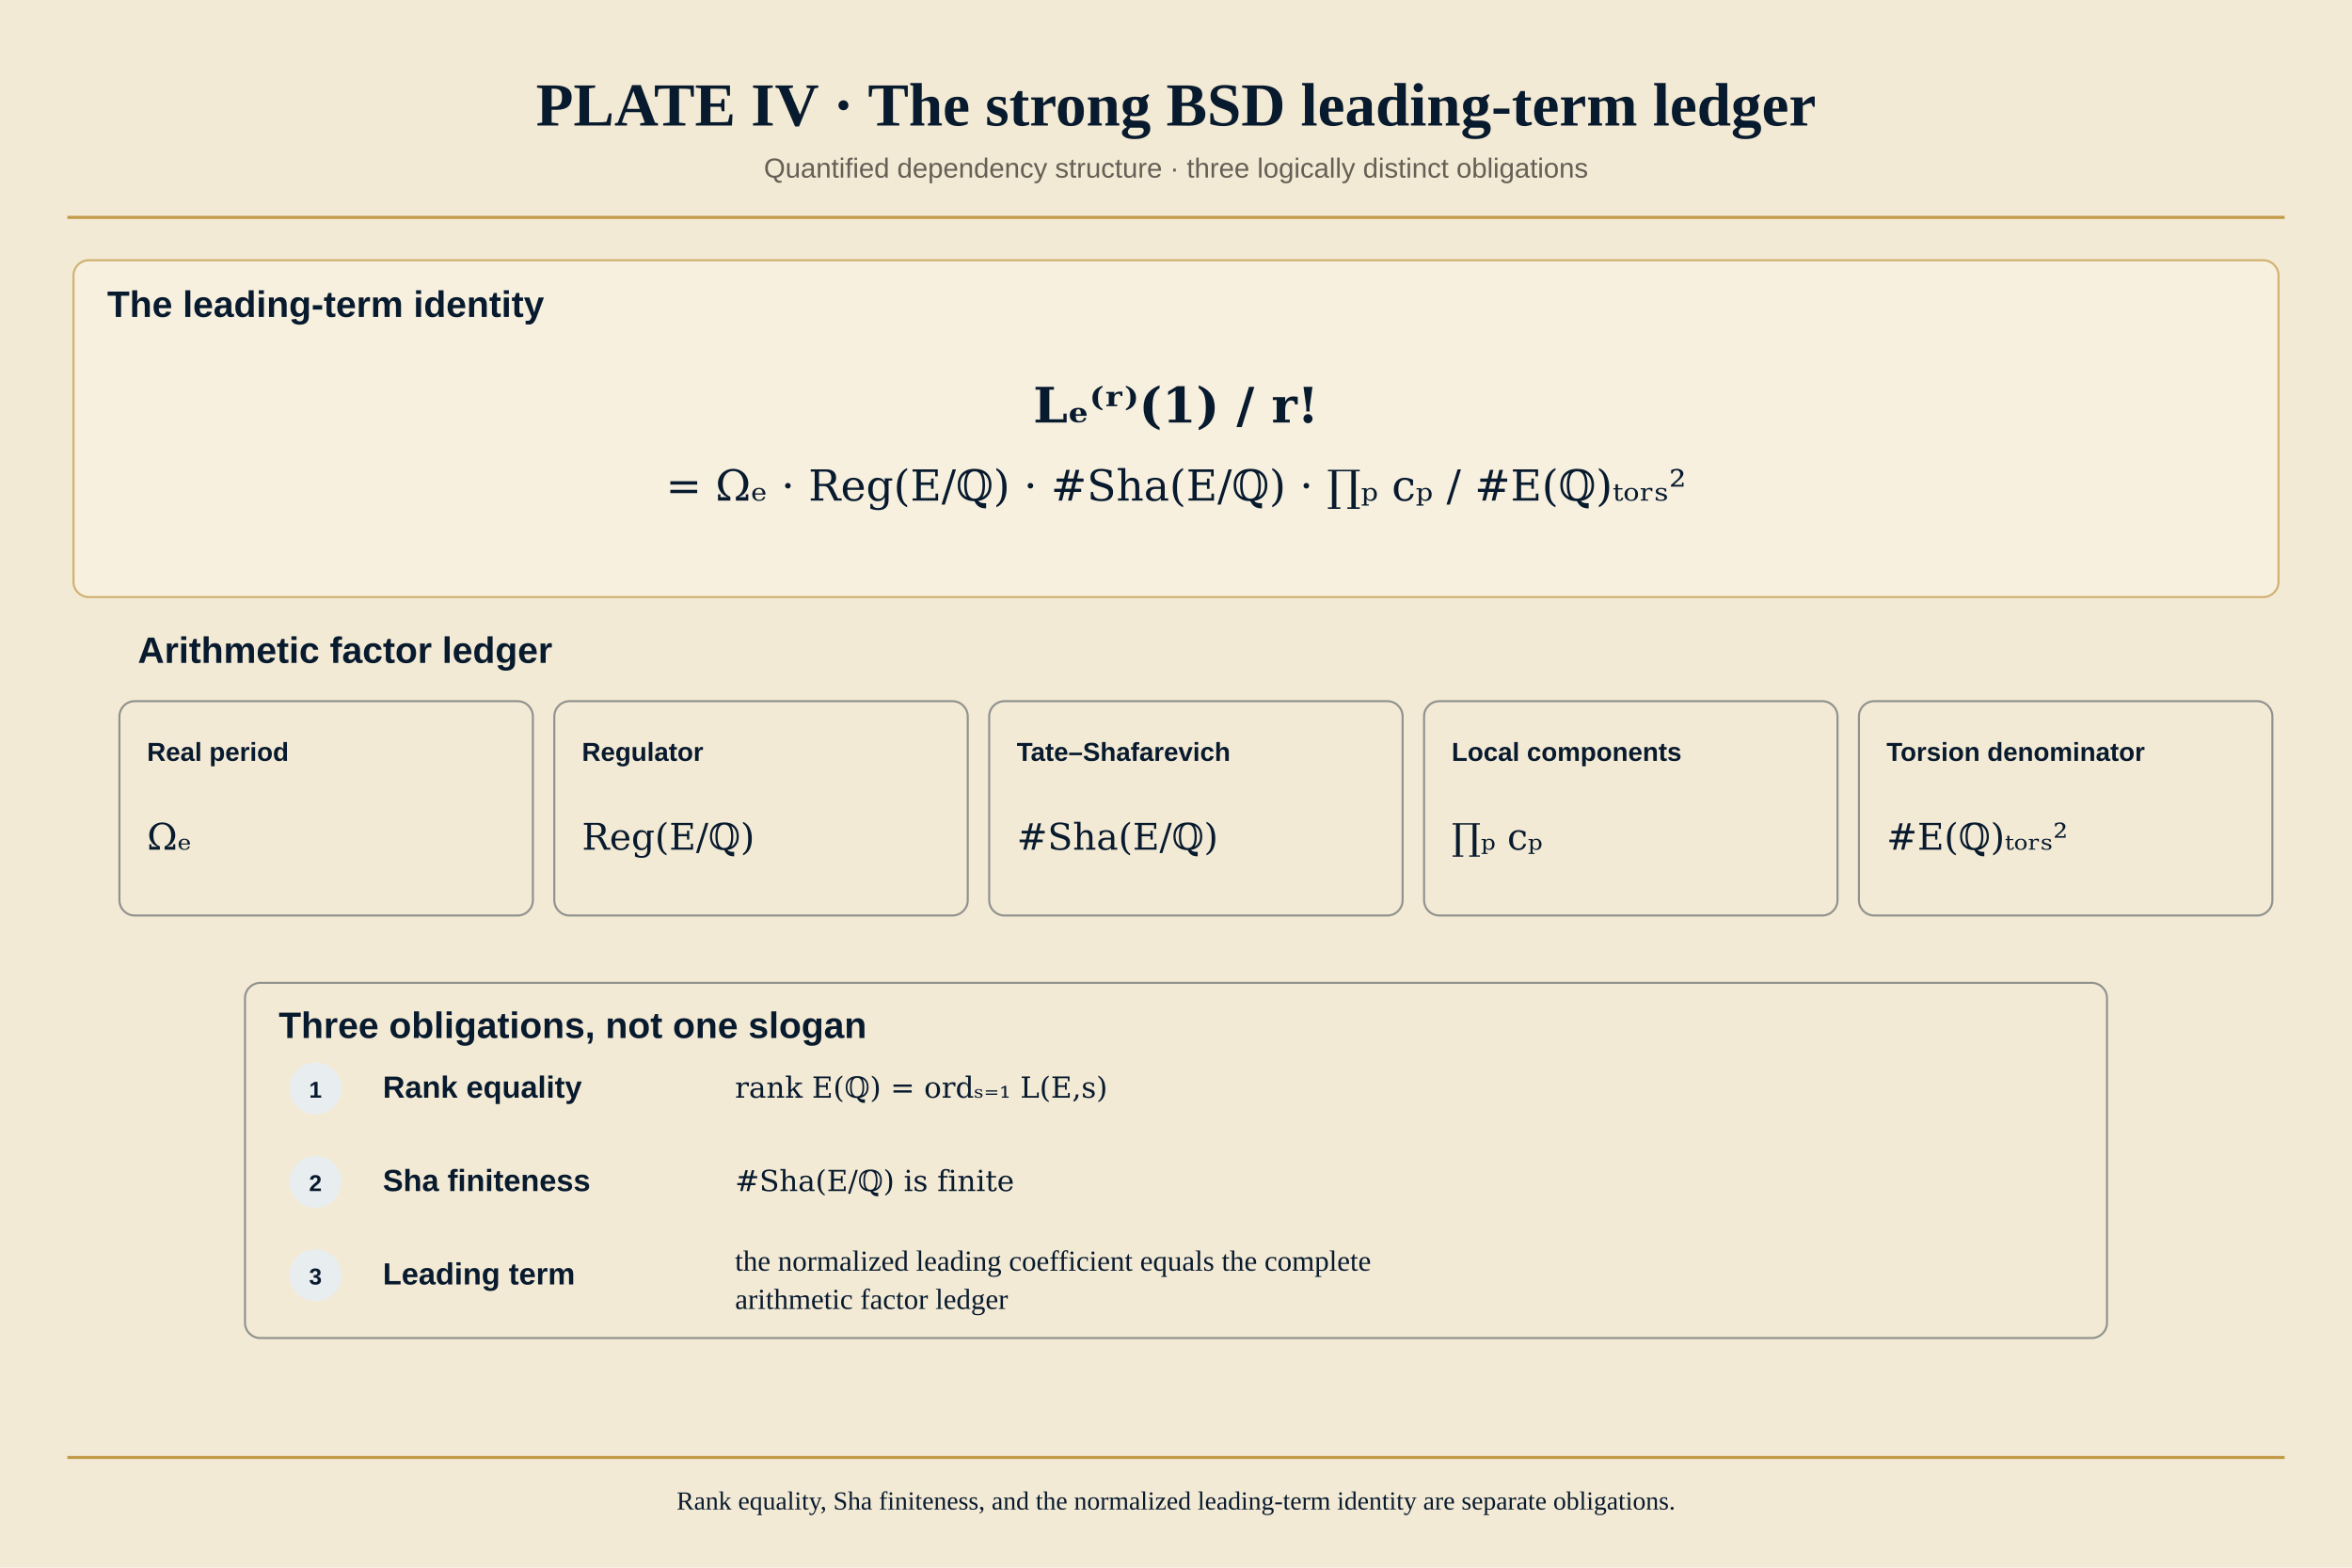
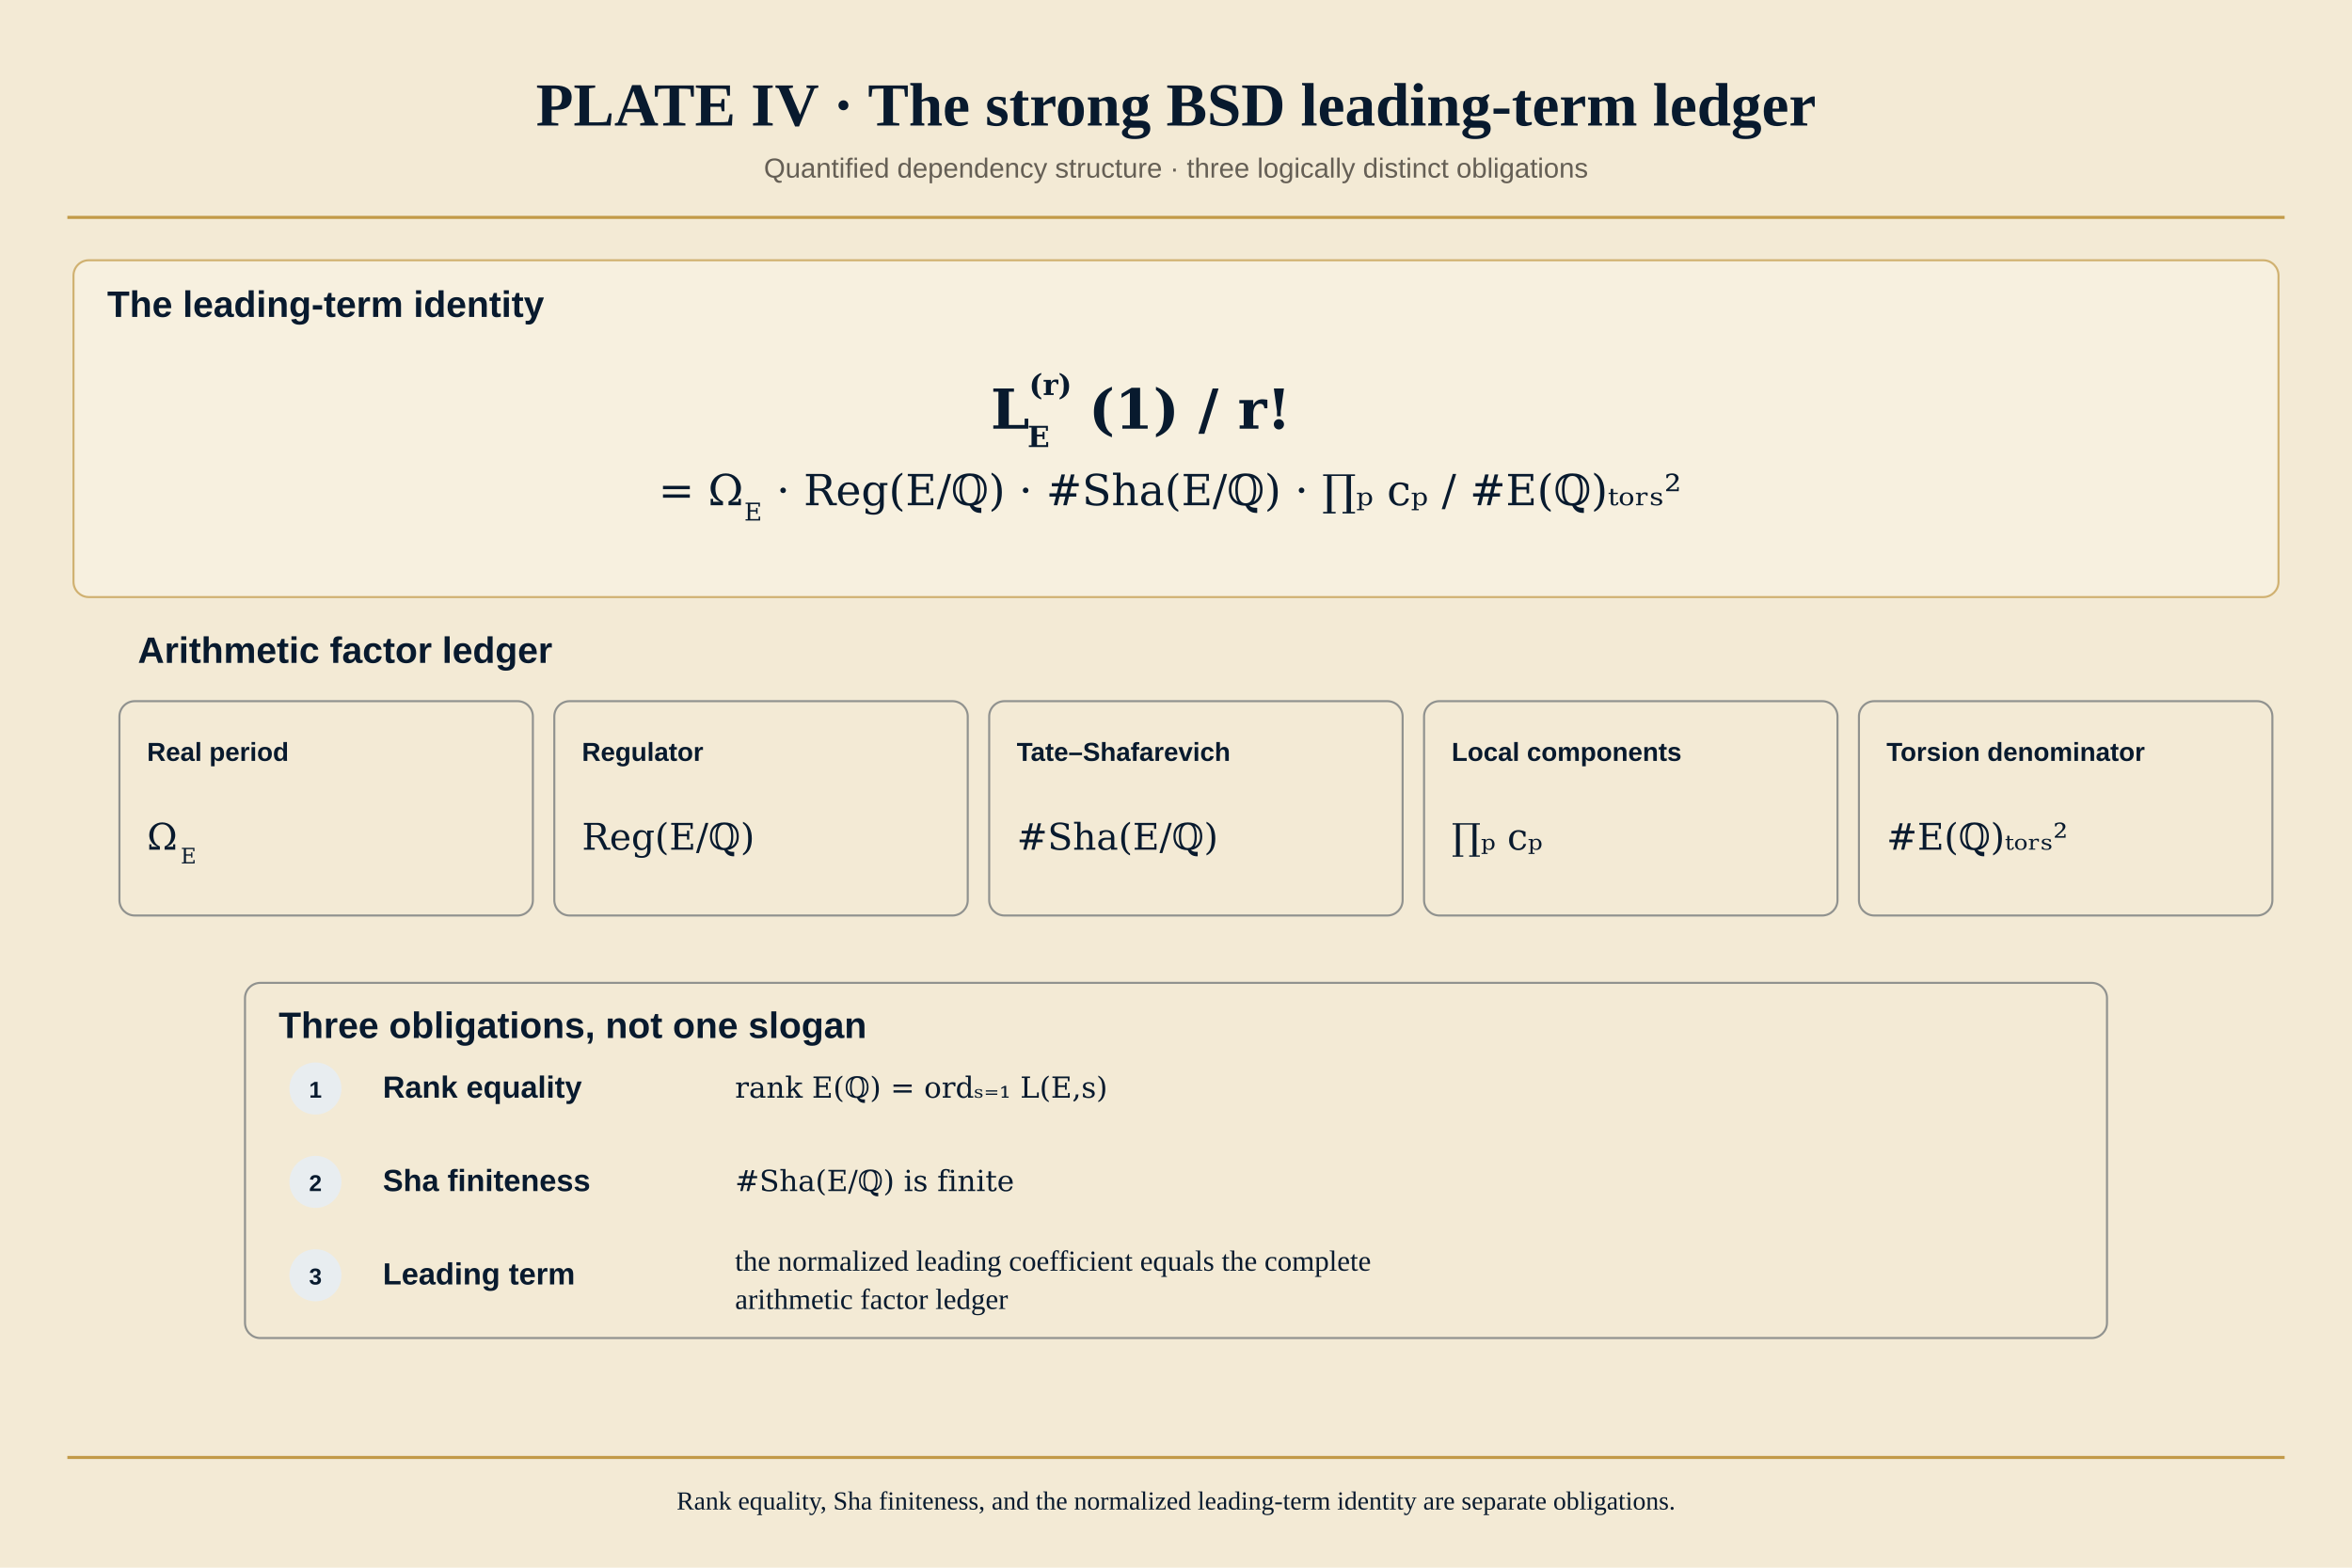
<svg xmlns="http://www.w3.org/2000/svg" viewBox="0 0 1536 1024" role="img" aria-labelledby="title desc" shape-rendering="geometricPrecision">
  <rect width="1536" height="1024" fill="#f3ead5" />
  <style>
.serif{font-family:Georgia,"Times New Roman",serif;fill:#081a2e}
.sans{font-family:Arial,Helvetica,sans-serif;fill:#081a2e}
.math{font-family:"Cambria Math","DejaVu Serif","Times New Roman",serif;fill:#081a2e}
.muted{fill:#655f55}
.rule{stroke:#c29a48;stroke-width:2}
.panel{fill:#f3ead5;stroke:#081a2e;stroke-opacity:.42;stroke-width:1.35}
.soft{fill:#f7f0df;stroke:#c29a48;stroke-opacity:.72;stroke-width:1.35}
.pale{fill:#e8edf0;stroke:#081a2e;stroke-opacity:.42;stroke-width:1.1}
</style>
  <text x="768" y="82" text-anchor="middle" class="serif" font-size="40" font-weight="700">PLATE IV · The strong BSD leading-term ledger</text>
  <text x="768" y="116" text-anchor="middle" class="sans muted" font-size="18">Quantified dependency structure · three logically distinct obligations</text>
  <path d="M44 142H1492" class="rule" />
  <rect x="48" y="170" width="1440" height="220" rx="10" class="soft" />
  <text x="70" y="207" text-anchor="start" class="sans" font-size="24" font-weight="700">The leading-term identity</text>
-   <text x="768" y="276" text-anchor="middle" class="math" font-size="32" font-weight="700">Lₑ⁽ʳ⁾(1) / r!</text>
-   <text x="768" y="327" text-anchor="middle" class="math" font-size="28">= Ωₑ · Reg(E/ℚ) · #Sha(E/ℚ) · ∏ₚ cₚ / #E(ℚ)ₜₒᵣₛ²</text>
+   <g class="math" font-weight="700" aria-label="L sub E superscript r evaluated at 1, divided by r factorial">
+     <text x="647" y="280" font-size="36">L</text>
+     <text x="671" y="292" font-size="19">E</text>
+     <text x="672" y="258" font-size="19">(r)</text>
+     <text x="711" y="280" font-size="36">(1) / r!</text>
+   </g>
+   <g class="math" aria-label="Omega sub E times regulator times Tate-Shafarevich order times the product of local components, divided by the square of the torsion order">
+     <text x="430" y="330" font-size="28">= Ω</text>
+     <text x="486" y="340" font-size="16">E</text>
+     <text x="507" y="330" font-size="28">· Reg(E/ℚ) · #Sha(E/ℚ) · ∏ₚ cₚ / #E(ℚ)ₜₒᵣₛ²</text>
+   </g>
  <text x="90" y="433" text-anchor="start" class="sans" font-size="24" font-weight="700">Arithmetic factor ledger</text>
  <rect x="78" y="458" width="270" height="140" rx="10" class="panel" />
  <text x="96" y="497" text-anchor="start" class="sans" font-size="17" font-weight="700">Real period</text>
-   <text x="96" y="555" text-anchor="start" class="math" font-size="24">Ωₑ</text>
+   <g class="math" aria-label="Omega sub E">
+     <text x="96" y="555" font-size="24">Ω</text>
+     <text x="118" y="564" font-size="14">E</text>
+   </g>
  <rect x="362" y="458" width="270" height="140" rx="10" class="panel" />
  <text x="380" y="497" text-anchor="start" class="sans" font-size="17" font-weight="700">Regulator</text>
  <text x="380" y="555" text-anchor="start" class="math" font-size="24">Reg(E/ℚ)</text>
  <rect x="646" y="458" width="270" height="140" rx="10" class="panel" />
  <text x="664" y="497" text-anchor="start" class="sans" font-size="17" font-weight="700">Tate–Shafarevich</text>
  <text x="664" y="555" text-anchor="start" class="math" font-size="24">#Sha(E/ℚ)</text>
  <rect x="930" y="458" width="270" height="140" rx="10" class="panel" />
  <text x="948" y="497" text-anchor="start" class="sans" font-size="17" font-weight="700">Local components</text>
  <text x="948" y="555" text-anchor="start" class="math" font-size="24">∏ₚ cₚ</text>
  <rect x="1214" y="458" width="270" height="140" rx="10" class="panel" />
  <text x="1232" y="497" text-anchor="start" class="sans" font-size="17" font-weight="700">Torsion denominator</text>
  <text x="1232" y="555" text-anchor="start" class="math" font-size="24">#E(ℚ)ₜₒᵣₛ²</text>
  <rect x="160" y="642" width="1216" height="232" rx="10" class="panel" />
  <text x="182" y="678" text-anchor="start" class="sans" font-size="24" font-weight="700">Three obligations, not one slogan</text>
  <circle cx="206" cy="711" r="17" fill="#e8edf0" />
  <text x="206" y="717" text-anchor="middle" class="sans" font-size="15" font-weight="700">1</text>
  <text x="250" y="717" text-anchor="start" class="sans" font-size="20" font-weight="700">Rank equality</text>
  <text x="480" y="717" text-anchor="start" class="math" font-size="19">rank E(ℚ) = ordₛ₌₁ L(E,s)</text>
  <circle cx="206" cy="772" r="17" fill="#e8edf0" />
  <text x="206" y="778" text-anchor="middle" class="sans" font-size="15" font-weight="700">2</text>
  <text x="250" y="778" text-anchor="start" class="sans" font-size="20" font-weight="700">Sha finiteness</text>
  <text x="480" y="778" text-anchor="start" class="math" font-size="19">#Sha(E/ℚ) is finite</text>
  <circle cx="206" cy="833" r="17" fill="#e8edf0" />
  <text x="206" y="839" text-anchor="middle" class="sans" font-size="15" font-weight="700">3</text>
  <text x="250" y="839" text-anchor="start" class="sans" font-size="20" font-weight="700">Leading term</text>
  <text x="480" y="830" text-anchor="start" class="serif" font-size="19">
    <tspan x="480" dy="0">the normalized leading coefficient equals the complete</tspan>
    <tspan x="480" dy="25">arithmetic factor ledger</tspan>
  </text>
  <path d="M44 952H1492" class="rule" />
  <text x="768" y="986" text-anchor="middle" class="serif" font-size="17">Rank equality, Sha finiteness, and the normalized leading-term identity are separate obligations.</text>
</svg>
